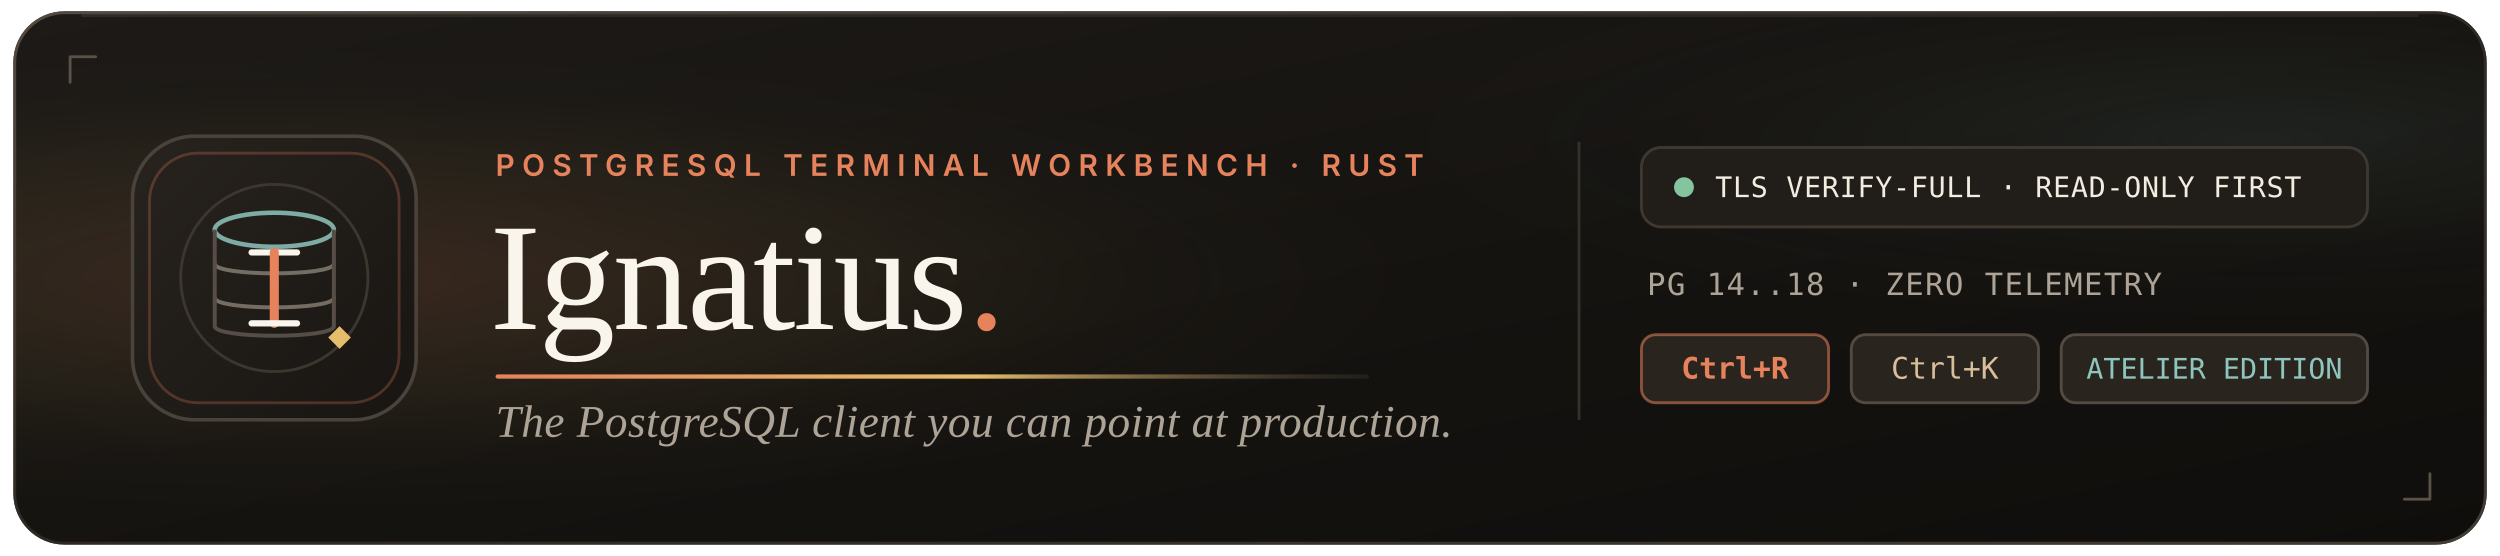
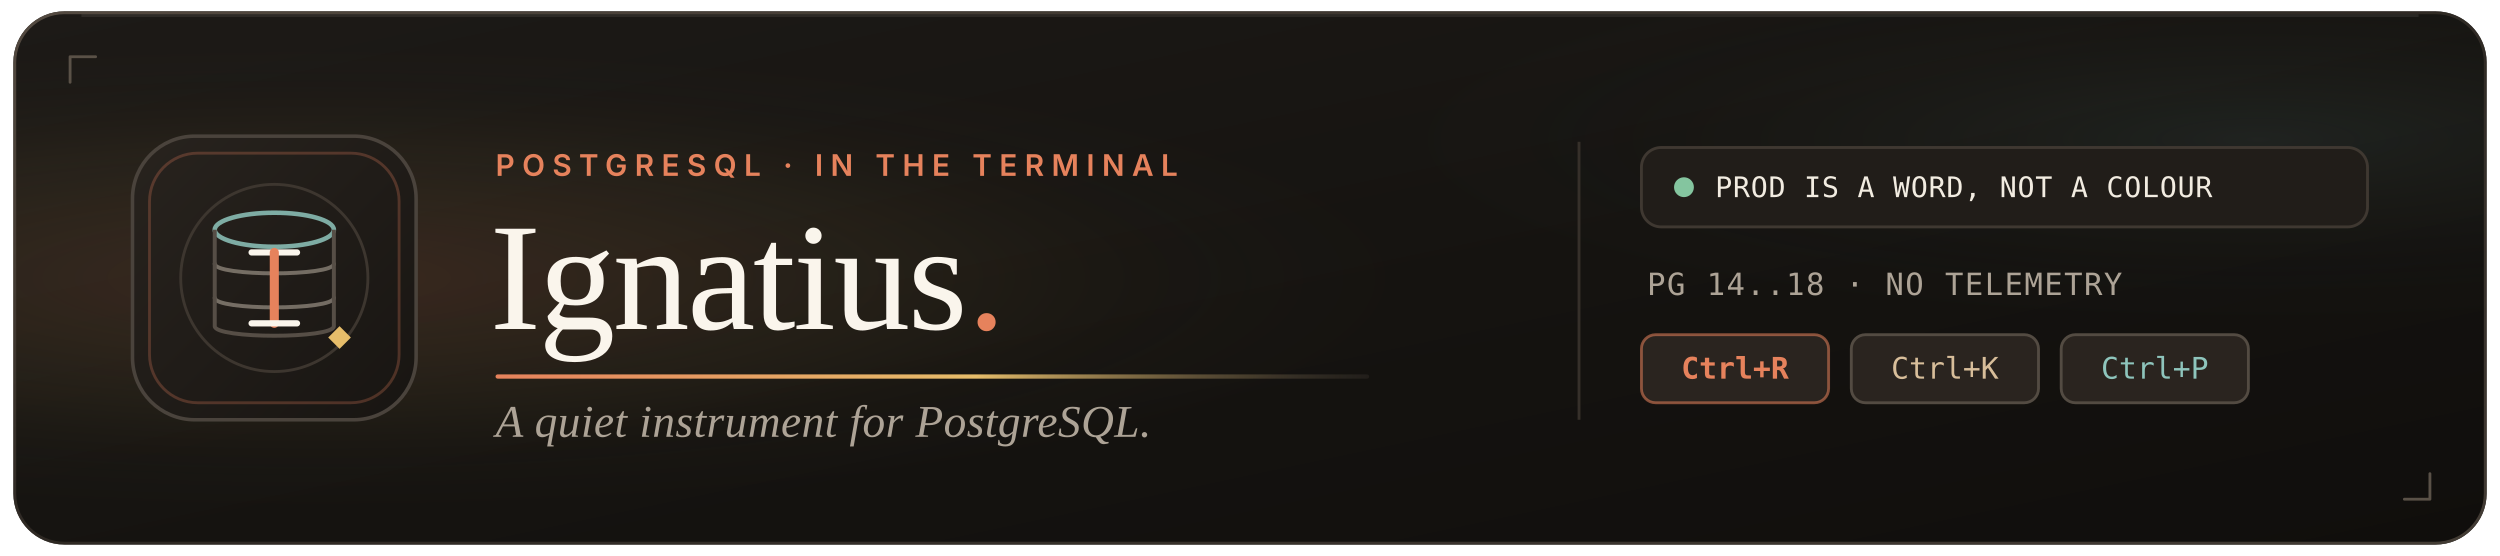
<svg xmlns="http://www.w3.org/2000/svg" viewBox="0 0 880 196" width="760" height="169" role="img" aria-labelledby="ignatius-dark-title ignatius-dark-desc">
  <defs>
    <linearGradient id="card-bg-dark" x1="0%" y1="0%" x2="100%" y2="100%">
      <stop offset="0%" stop-color="#1D1A17" />
      <stop offset="55%" stop-color="#151310" />
      <stop offset="100%" stop-color="#100E0C" />
    </linearGradient>
    <radialGradient id="amber-glow-dark" cx="13%" cy="50%" r="46%">
      <stop offset="0%" stop-color="#E6825C" stop-opacity="0.16" />
      <stop offset="55%" stop-color="#E6BD6A" stop-opacity="0.05" />
      <stop offset="100%" stop-color="#141210" stop-opacity="0" />
    </radialGradient>
    <radialGradient id="sage-glow-dark" cx="90%" cy="24%" r="38%">
      <stop offset="0%" stop-color="#8EC5BC" stop-opacity="0.09" />
      <stop offset="100%" stop-color="#141210" stop-opacity="0" />
    </radialGradient>
    <linearGradient id="seal-fill-dark" x1="0%" y1="0%" x2="100%" y2="100%">
      <stop offset="0%" stop-color="#28231E" />
      <stop offset="100%" stop-color="#181512" />
    </linearGradient>
    <linearGradient id="border-rim-dark" x1="0%" y1="0%" x2="100%" y2="100%">
      <stop offset="0%" stop-color="#584E44" stop-opacity="0.92" />
      <stop offset="50%" stop-color="#38312B" stop-opacity="0.7" />
      <stop offset="100%" stop-color="#4A423A" stop-opacity="0.88" />
    </linearGradient>
    <linearGradient id="accent-rule-dark" x1="0%" y1="0%" x2="100%" y2="0%">
      <stop offset="0%" stop-color="#E6825C" />
      <stop offset="55%" stop-color="#E6BD6A" />
      <stop offset="100%" stop-color="#4A433C" stop-opacity="0.25" />
    </linearGradient>
  </defs>
  <rect x="4" y="4" width="872" height="188" rx="18" fill="url(#card-bg-dark)" />
  <rect x="4" y="4" width="872" height="188" rx="18" fill="url(#amber-glow-dark)" />
  <rect x="4" y="4" width="872" height="188" rx="18" fill="url(#sage-glow-dark)" />
  <rect x="4.5" y="4.5" width="871" height="187" rx="17.5" fill="none" stroke="url(#border-rim-dark)" stroke-width="1" />
  <line x1="28" y1="5.5" x2="852" y2="5.5" stroke="#FAF5EC" stroke-opacity="0.08" stroke-width="1" />
  <path d="M 24 20 H 33 M 24 20 V 29" fill="none" stroke="#5A5147" stroke-width="1" stroke-linecap="round" />
  <path d="M 856 176 H 847 M 856 176 V 167" fill="none" stroke="#5A5147" stroke-width="1" stroke-linecap="round" />
  <g transform="translate(46, 48)">
    <rect x="0" y="0" width="100" height="100" rx="22" fill="url(#seal-fill-dark)" stroke="#4A433C" stroke-width="1.25" />
    <rect x="6" y="6" width="88" height="88" rx="17" fill="none" stroke="#E6825C" stroke-opacity="0.26" stroke-width="1" />
    <circle cx="50" cy="50" r="33" fill="none" stroke="#3D362F" stroke-width="1" />
    <ellipse cx="50" cy="33" rx="21" ry="6" fill="none" stroke="#8EC5BC" stroke-width="1.6" stroke-opacity="0.85" />
    <path d="M 29 45 C 29 49.5, 71 49.5, 71 45" fill="none" stroke="#ADA396" stroke-width="1.4" stroke-opacity="0.6" stroke-linecap="round" />
    <path d="M 29 57 C 29 61.5, 71 61.5, 71 57" fill="none" stroke="#ADA396" stroke-width="1.4" stroke-opacity="0.6" stroke-linecap="round" />
    <path d="M 29 33 V 67 C 29 71.5, 71 71.5, 71 67 V 33" fill="none" stroke="#564E46" stroke-width="1.4" />
    <line x1="42" y1="41" x2="58" y2="41" stroke="#FAF5EC" stroke-width="2.2" stroke-linecap="round" />
    <line x1="50" y1="41" x2="50" y2="66" stroke="#E6825C" stroke-width="3.2" stroke-linecap="round" />
    <line x1="42" y1="66" x2="58" y2="66" stroke="#FAF5EC" stroke-width="2.2" stroke-linecap="round" />
    <polygon points="73,67 77,71 73,75 69,71" fill="#E6BD6A" />
  </g>
  <g transform="translate(172, 48)">
    <text x="2" y="14" font-family="ui-sans-serif, -apple-system, BlinkMacSystemFont, 'SF Pro Text', 'Inter', system-ui, sans-serif" font-size="10.5" font-weight="600" letter-spacing="2.6" fill="#E6825C">
-       POSTGRESQL TERMINAL WORKBENCH  ·  RUST
+       POSTGRESQL  ·  IN THE TERMINAL
    </text>
    <text x="0" y="68" font-family="'New York', 'Iowan Old Style', 'Apple Garamond', Baskerville, Georgia, 'Times New Roman', serif" font-size="54" font-weight="500" letter-spacing="-0.8" fill="#FAF5EC">
      Ignatius<tspan fill="#E6825C">.</tspan>
    </text>
    <rect x="2" y="84" width="308" height="1.5" rx="0.75" fill="url(#accent-rule-dark)" />
    <text x="2" y="106" font-family="'New York', 'Iowan Old Style', Baskerville, Georgia, 'Times New Roman', serif" font-style="italic" font-size="16" letter-spacing="0.15" fill="#ADA396">
-       The PostgreSQL client you can point at production.
+       A quiet instrument for PostgreSQL.
    </text>
  </g>
  <g transform="translate(578, 52)">
    <line x1="-22" y1="-2" x2="-22" y2="96" stroke="#36302A" stroke-width="1" />
    <rect x="0" y="0" width="256" height="28" rx="7" fill="#211D19" stroke="#3F3831" stroke-width="1" />
    <circle cx="15" cy="14" r="3.5" fill="#84C59F" />
    <text x="26" y="17.5" font-family="ui-monospace, 'SF Mono', Menlo, Consolas, monospace" font-size="10" letter-spacing="0.25" fill="#F2ECE1">
-       TLS VERIFY-FULL · READ-ONLY FIRST
+       PROD IS A WORD, NOT A COLOUR
    </text>
    <text x="2" y="52" font-family="ui-monospace, 'SF Mono', Menlo, Consolas, monospace" font-size="10.8" letter-spacing="0.5" fill="#ADA396">
-       PG 14..18  ·  ZERO TELEMETRY
+       PG 14..18  ·  NO TELEMETRY
    </text>
    <g transform="translate(0, 66)">
      <rect x="0" y="0" width="66" height="24" rx="5" fill="#2A241F" stroke="#E6825C" stroke-opacity="0.55" stroke-width="1" />
      <text x="33" y="15.5" text-anchor="middle" font-family="ui-monospace, 'SF Mono', Menlo, Consolas, monospace" font-size="10.5" font-weight="600" fill="#E6825C">
        Ctrl+R
      </text>
      <rect x="74" y="0" width="66" height="24" rx="5" fill="#2A241F" stroke="#534B42" stroke-width="1" />
      <text x="107" y="15.5" text-anchor="middle" font-family="ui-monospace, 'SF Mono', Menlo, Consolas, monospace" font-size="10.5" fill="#D8BE9A">
        Ctrl+K
      </text>
-       <rect x="148" y="0" width="108" height="24" rx="5" fill="#2A241F" stroke="#534B42" stroke-width="1" />
-       <text x="202" y="15.5" text-anchor="middle" font-family="ui-monospace, 'SF Mono', Menlo, Consolas, monospace" font-size="10" fill="#8EC5BC">
-         ATELIER EDITION
+       <rect x="148" y="0" width="66" height="24" rx="5" fill="#2A241F" stroke="#534B42" stroke-width="1" />
+       <text x="181" y="15.5" text-anchor="middle" font-family="ui-monospace, 'SF Mono', Menlo, Consolas, monospace" font-size="10.5" fill="#8EC5BC">
+         Ctrl+P
      </text>
    </g>
  </g>
</svg>
